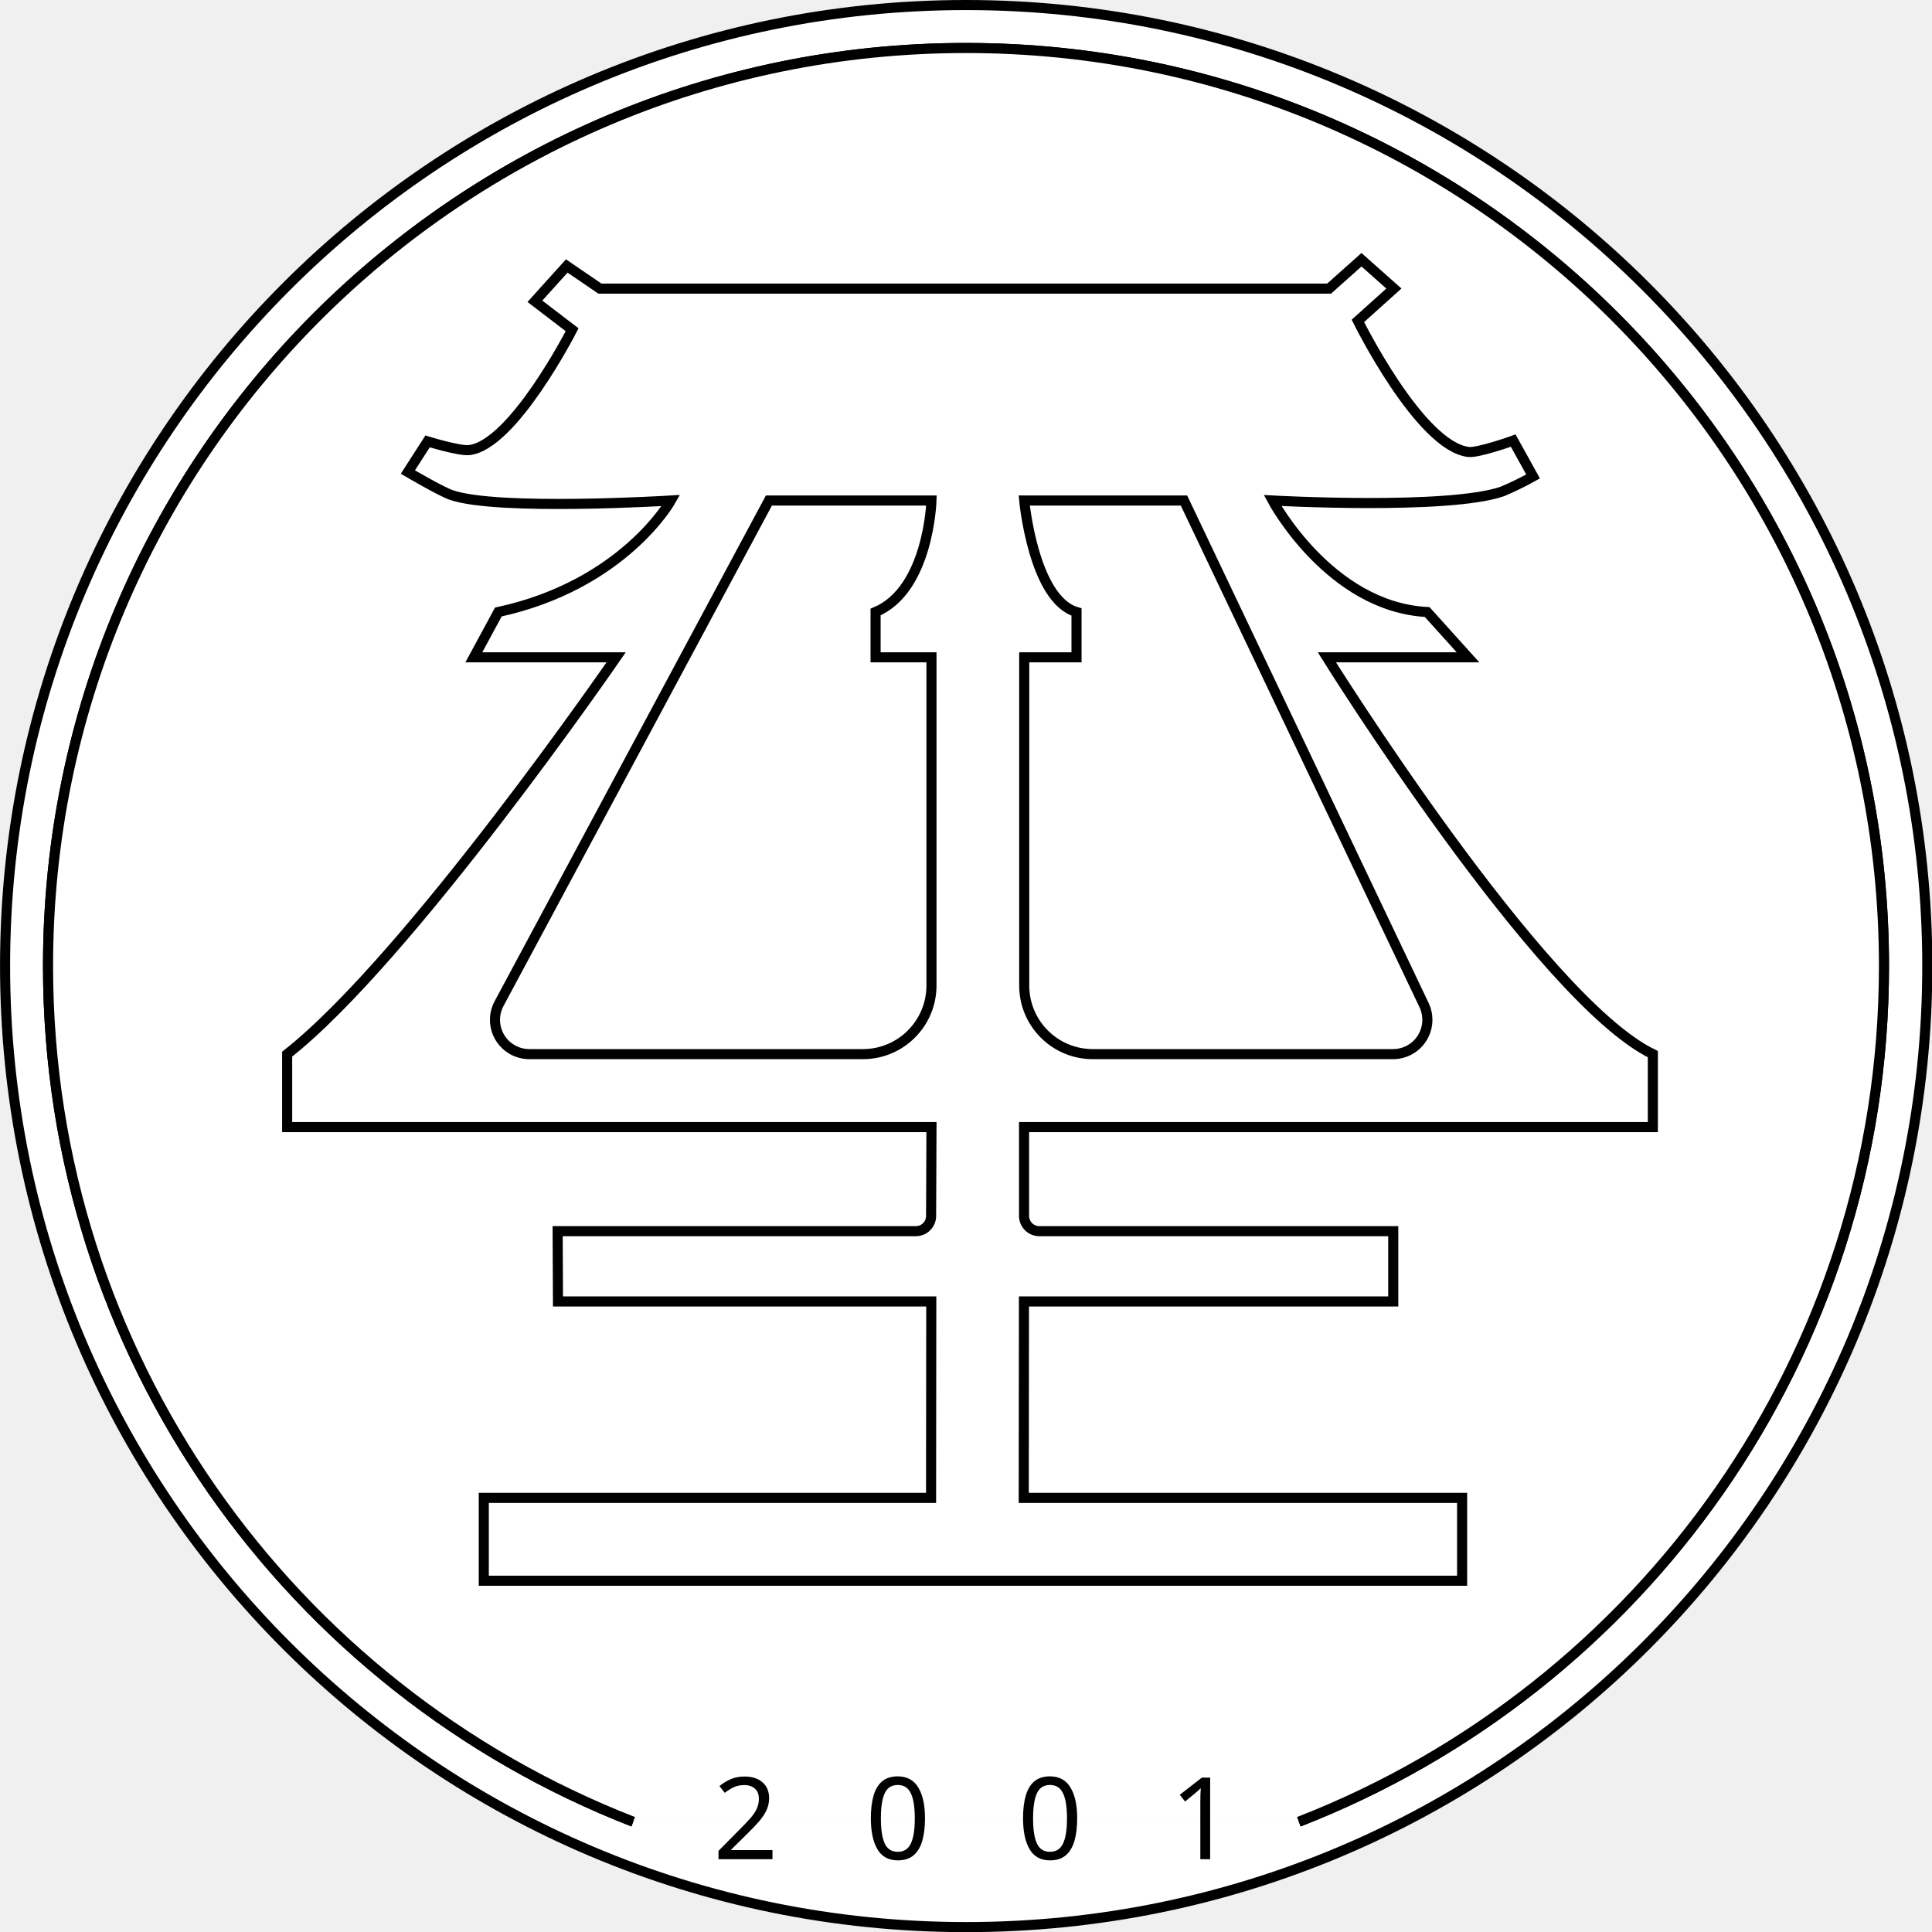
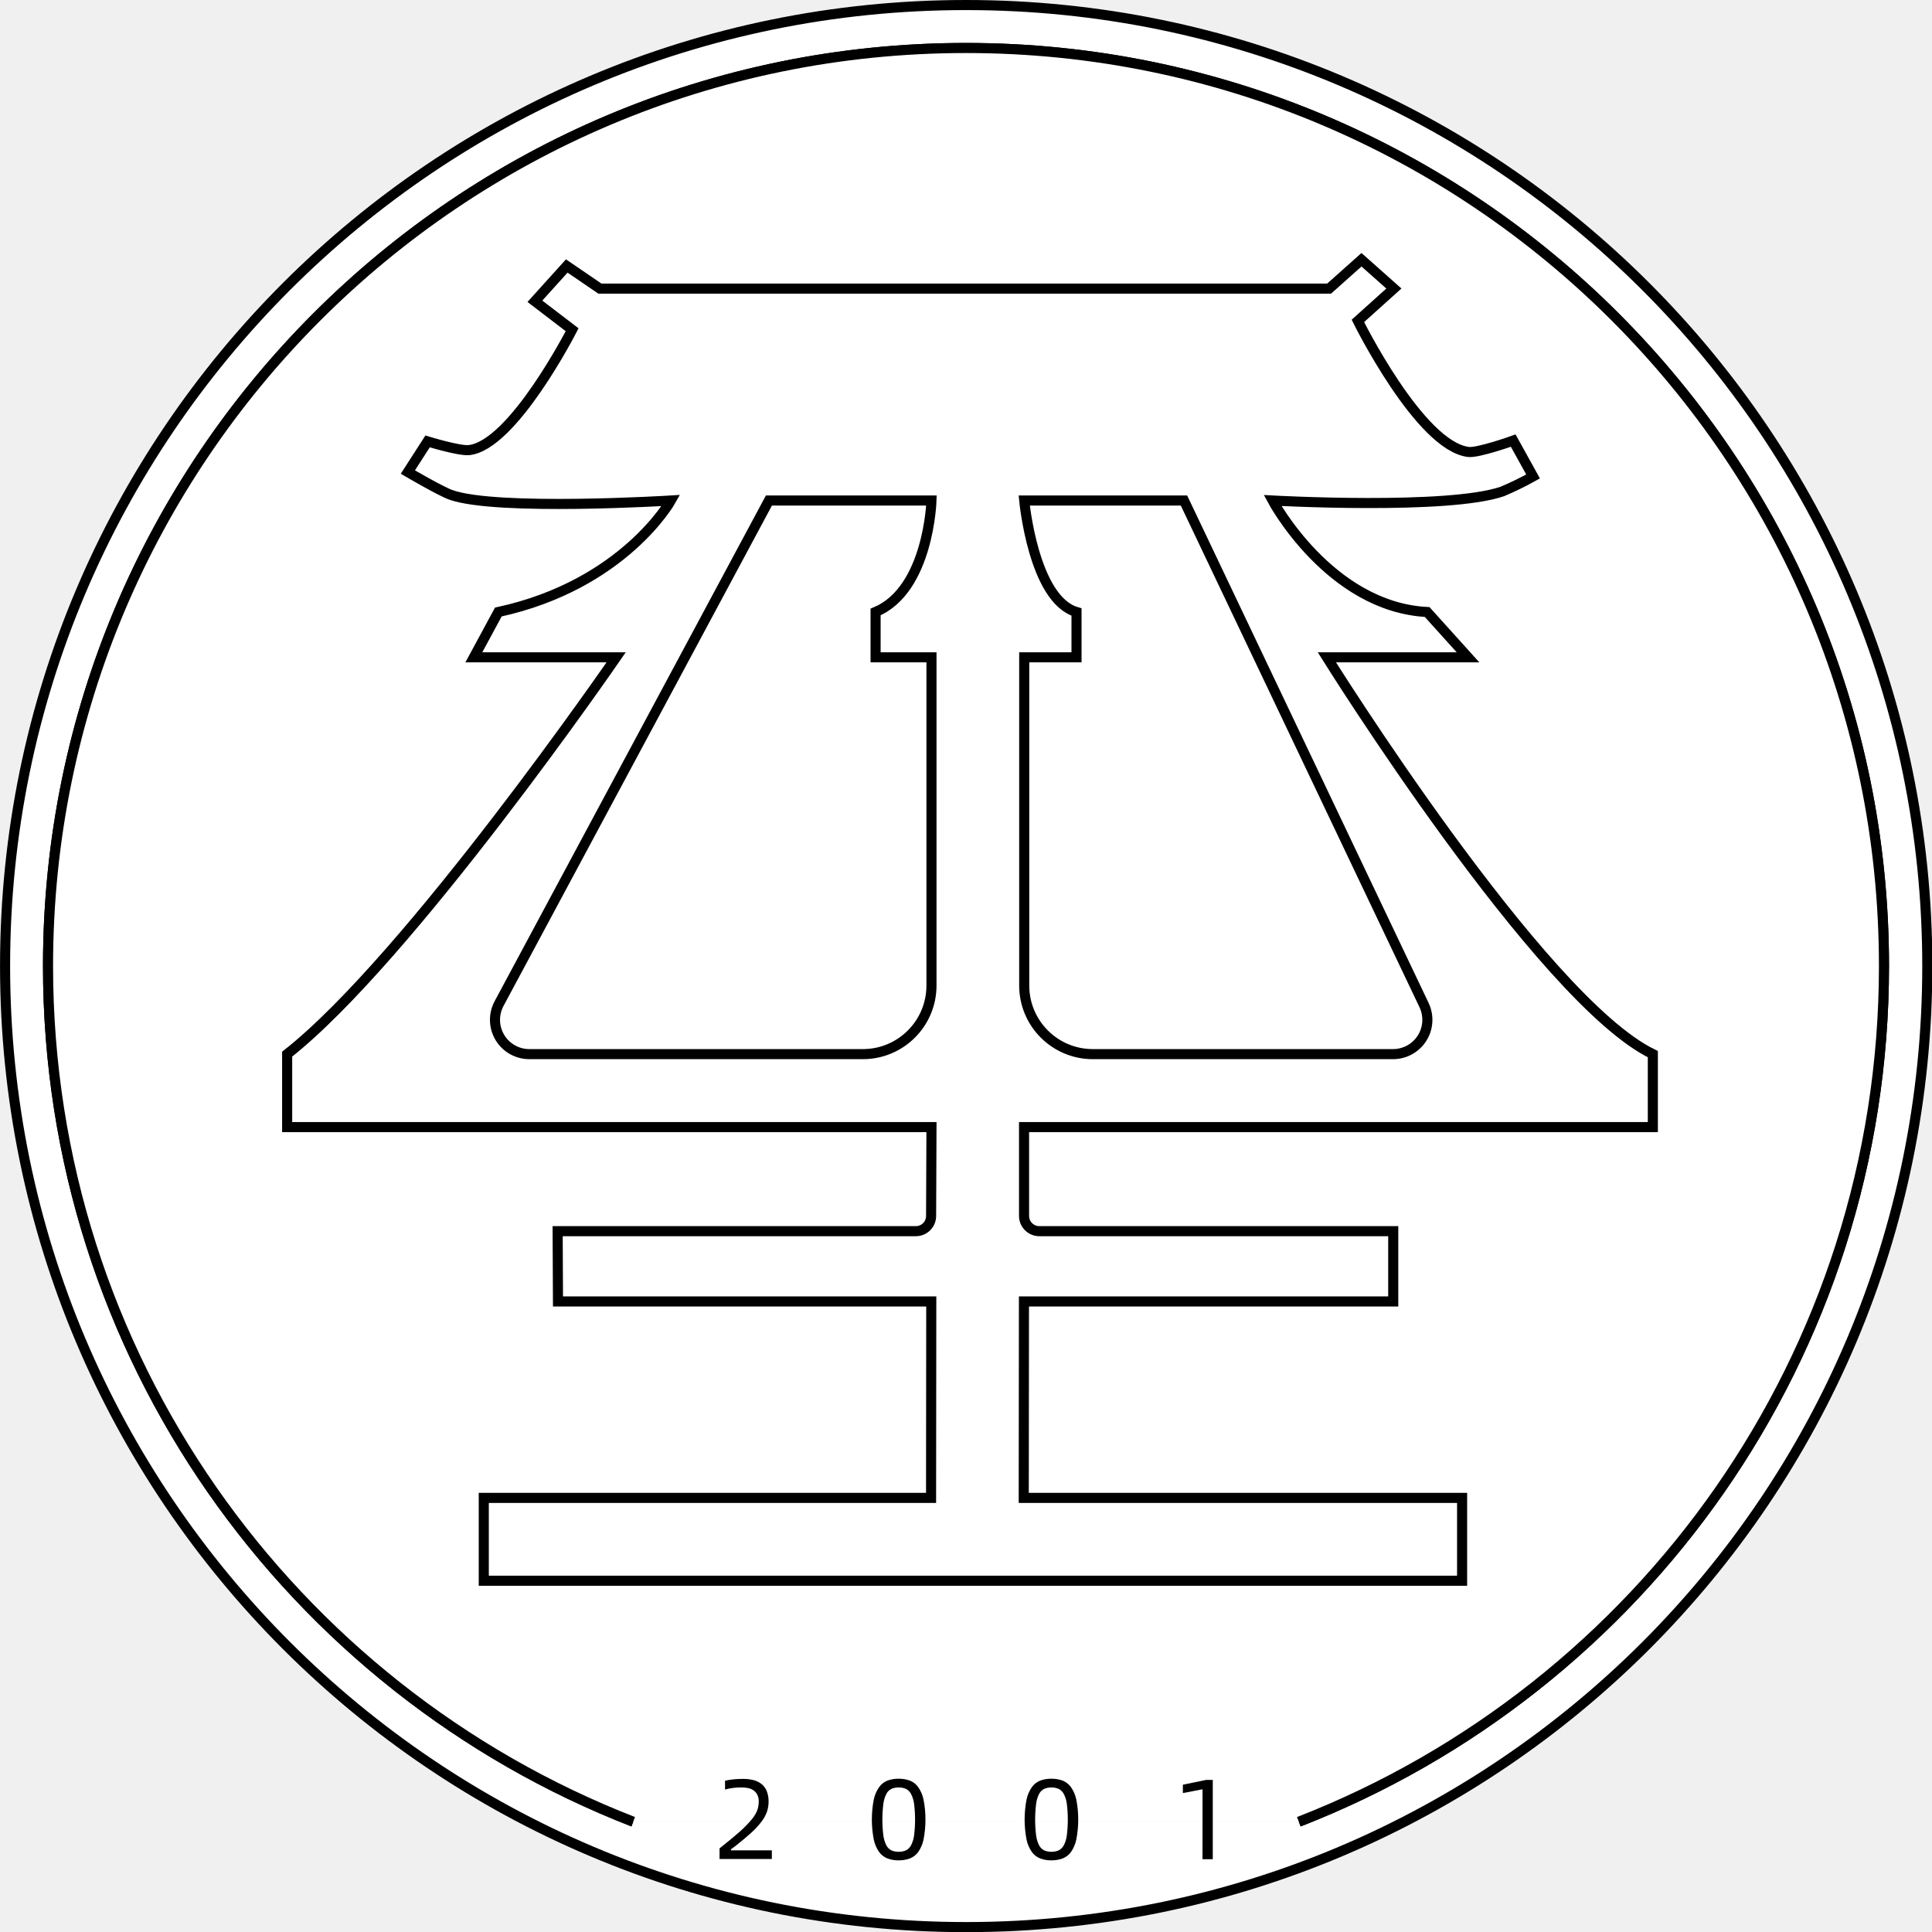
<svg xmlns="http://www.w3.org/2000/svg" viewBox="0 0 574.91 574.9">
  <defs>
-     <style>.cls-1{fill:#fff;stroke:#000;stroke-miterlimit:10;stroke-width:3px;}.cls-2{fill:none;}.cls-3{font-size:34px;font-family:AlibabaPuHuiTi-Regular, Alibaba PuHuiTi;letter-spacing:0.76em;}</style>
+     <style>.cls-1{fill:#fff;stroke:#000;stroke-miterlimit:10;stroke-width:3px;}.cls-2{fill:none;}</style>
  </defs>
  <g id="图层_1" data-name="图层 1">
    <path class="cls-1" d="M420.94,11.69C263,11.69,135,139.71,135,297.64s128,286,286,286,286-128,286-286S578.87,11.69,420.94,11.69Zm-99,540.6C220,512.64,147.78,413.57,147.78,297.64c0-150.87,122.3-273.17,273.16-273.17s273.17,122.3,273.17,273.17c0,115.93-72.22,215-174.13,254.65" transform="translate(-133.49 -10.19)" />
    <path class="cls-1" d="M321.91,552.29" transform="translate(-133.49 -10.19)" />
    <path class="cls-1" d="M520,552.29" transform="translate(-133.49 -10.19)" />
    <path class="cls-1" d="M321.91,552.29C220,512.64,147.78,413.57,147.78,297.64c0-150.87,122.3-273.17,273.16-273.17s273.17,122.3,273.17,273.17c0,115.93-72.22,215-174.13,254.65" transform="translate(-133.49 -10.19)" />
    <path class="cls-1" d="M520,552.29" transform="translate(-133.49 -10.19)" />
    <path class="cls-1" d="M321.91,552.29" transform="translate(-133.49 -10.19)" />
    <path class="cls-1" d="M684.81,294.13" transform="translate(-133.49 -10.19)" />
    <path class="cls-2" d="M521.63,552.29" transform="translate(-133.49 -10.19)" />
    <path class="cls-2" d="M320.26,552.29" transform="translate(-133.49 -10.19)" />
  </g>
  <g id="图层_2" data-name="图层 2">
    <path class="cls-1" d="M625.33,345.58V323.87c-33.38-16.11-97-118.08-97-118.08h42l-12.16-13.48c-29.08-1.51-46-33.18-46-33.18s52.23,2.89,68.39-2.7a94.21,94.21,0,0,0,9.13-4.46l-5.91-10.67s-10.46,3.74-13.34,3.38c-14.52-1.79-32.88-39-32.88-39l10.71-9.63-9.64-8.57L529,96.07H312l-9.86-6.73-9.48,10.5,11.08,8.47s-17.6,34.46-30.71,35.82c-2.89.3-12.3-2.59-12.3-2.59l-5.87,9.12s9.64,5.66,12.8,6.79c13.72,4.87,65.48,1.68,65.48,1.68s-14,25.06-51.36,33.18l-7.29,13.48h42.35s-61.71,89.64-97.9,118.08v21.71H410.67l-.11,26.47a4.53,4.53,0,0,1-4.53,4.5H299.43l.1,20.91H410.61l-.06,58.46H277.45v24.65H568.57V455.92H438.13l.06-58.46H548.08V376.55H442.76a4.54,4.54,0,0,1-4.54-4.54l0-26.43ZM438.27,159.13h47.54l71.44,150.15A10.21,10.21,0,0,1,548,323.87H458.68a20.41,20.41,0,0,1-20.41-20.41V205.79h15.56V192.31C441,188.56,438.27,159.13,438.27,159.13ZM282,308.83l80.3-149.7h48.37s-.77,26.51-16.63,33.18v13.48h16.63v97.67a20.41,20.41,0,0,1-20.41,20.41H291A10.21,10.21,0,0,1,282,308.83Z" transform="translate(-133.49 -10.19)" />
-     <text class="cls-3" transform="translate(212.18 553.25)">2001</text>
+     <path d="M347.61,560.21c2.52-2,4.53-3.65,6.05-5a34,34,0,0,0,3.54-3.64,9.58,9.58,0,0,0,1.67-2.8,8,8,0,0,0,.4-2.5,4.19,4.19,0,0,0-.46-2.08,3.65,3.65,0,0,0-1.17-1.29,4.16,4.16,0,0,0-1.61-.64,8.93,8.93,0,0,0-1.75-.17c-.75,0-1.55,0-2.38.11a16.24,16.24,0,0,0-2.66.5v-2.62a21.06,21.06,0,0,1,2.54-.41,28.37,28.37,0,0,1,2.84-.13,12,12,0,0,1,3.12.37,6.44,6.44,0,0,1,2.4,1.19,5.15,5.15,0,0,1,1.53,2.11,8.18,8.18,0,0,1,.53,3.09,9.26,9.26,0,0,1-.48,3,10.64,10.64,0,0,1-1.6,2.92,23.42,23.42,0,0,1-3,3.27q-1.91,1.75-4.76,4l-1.36,1v.31h12.17v2.58H347.61Z" transform="translate(-133.49 -10.19)" />
+     <path d="M400.89,563.78a9.24,9.24,0,0,1-3.23-.53,5.58,5.58,0,0,1-2.52-1.88,10,10,0,0,1-1.63-3.73,31.22,31.22,0,0,1,0-12,10.12,10.12,0,0,1,1.63-3.72,5.51,5.51,0,0,1,2.52-1.91,9.48,9.48,0,0,1,3.23-.52,9.68,9.68,0,0,1,3.25.52,5.48,5.48,0,0,1,2.53,1.91,10,10,0,0,1,1.63,3.72,31.22,31.22,0,0,1,0,12,9.86,9.86,0,0,1-1.63,3.73,5.55,5.55,0,0,1-2.53,1.88A9.43,9.43,0,0,1,400.89,563.78Zm0-2.55a5.23,5.23,0,0,0,2.18-.42,3.5,3.5,0,0,0,1.53-1.52,9.14,9.14,0,0,0,.9-2.94,38.07,38.07,0,0,0,0-9.38,9.14,9.14,0,0,0-.9-2.94,3.5,3.5,0,0,0-1.53-1.52,5.23,5.23,0,0,0-2.18-.42,5.08,5.08,0,0,0-2.14.42,3.43,3.43,0,0,0-1.52,1.52,9.17,9.17,0,0,0-.88,2.94,38.07,38.07,0,0,0,0,9.38,9.17,9.17,0,0,0,.88,2.94,3.43,3.43,0,0,0,1.52,1.52A5.08,5.08,0,0,0,400.89,561.23Z" transform="translate(-133.49 -10.19)" />
+     <path d="M446.35,563.78a9.24,9.24,0,0,1-3.23-.53,5.53,5.53,0,0,1-2.52-1.88,9.86,9.86,0,0,1-1.63-3.73,31.22,31.22,0,0,1,0-12,10,10,0,0,1,1.63-3.72,5.46,5.46,0,0,1,2.52-1.91,9.48,9.48,0,0,1,3.23-.52,9.57,9.57,0,0,1,3.24.52,5.51,5.51,0,0,1,2.54,1.91,10.12,10.12,0,0,1,1.63,3.72,31.22,31.22,0,0,1,0,12,10,10,0,0,1-1.63,3.73,5.58,5.58,0,0,1-2.54,1.88A9.33,9.33,0,0,1,446.35,563.78Zm0-2.55a5.19,5.19,0,0,0,2.17-.42,3.5,3.5,0,0,0,1.53-1.52,8.66,8.66,0,0,0,.9-2.94,38.07,38.07,0,0,0,0-9.38,8.66,8.66,0,0,0-.9-2.94,3.5,3.5,0,0,0-1.53-1.52,5.19,5.19,0,0,0-2.17-.42,5.08,5.08,0,0,0-2.14.42,3.38,3.38,0,0,0-1.52,1.52,8.93,8.93,0,0,0-.88,2.94,38.07,38.07,0,0,0,0,9.38,8.93,8.93,0,0,0,.88,2.94,3.38,3.38,0,0,0,1.52,1.52A5.08,5.08,0,0,0,446.35,561.23Z" transform="translate(-133.49 -10.19)" />
+     <path d="M491.33,542.63l-5.85,1.13v-2.49l6.9-1.42h2v23.59h-3.06Z" transform="translate(-133.49 -10.19)" />
  </g>
</svg>
